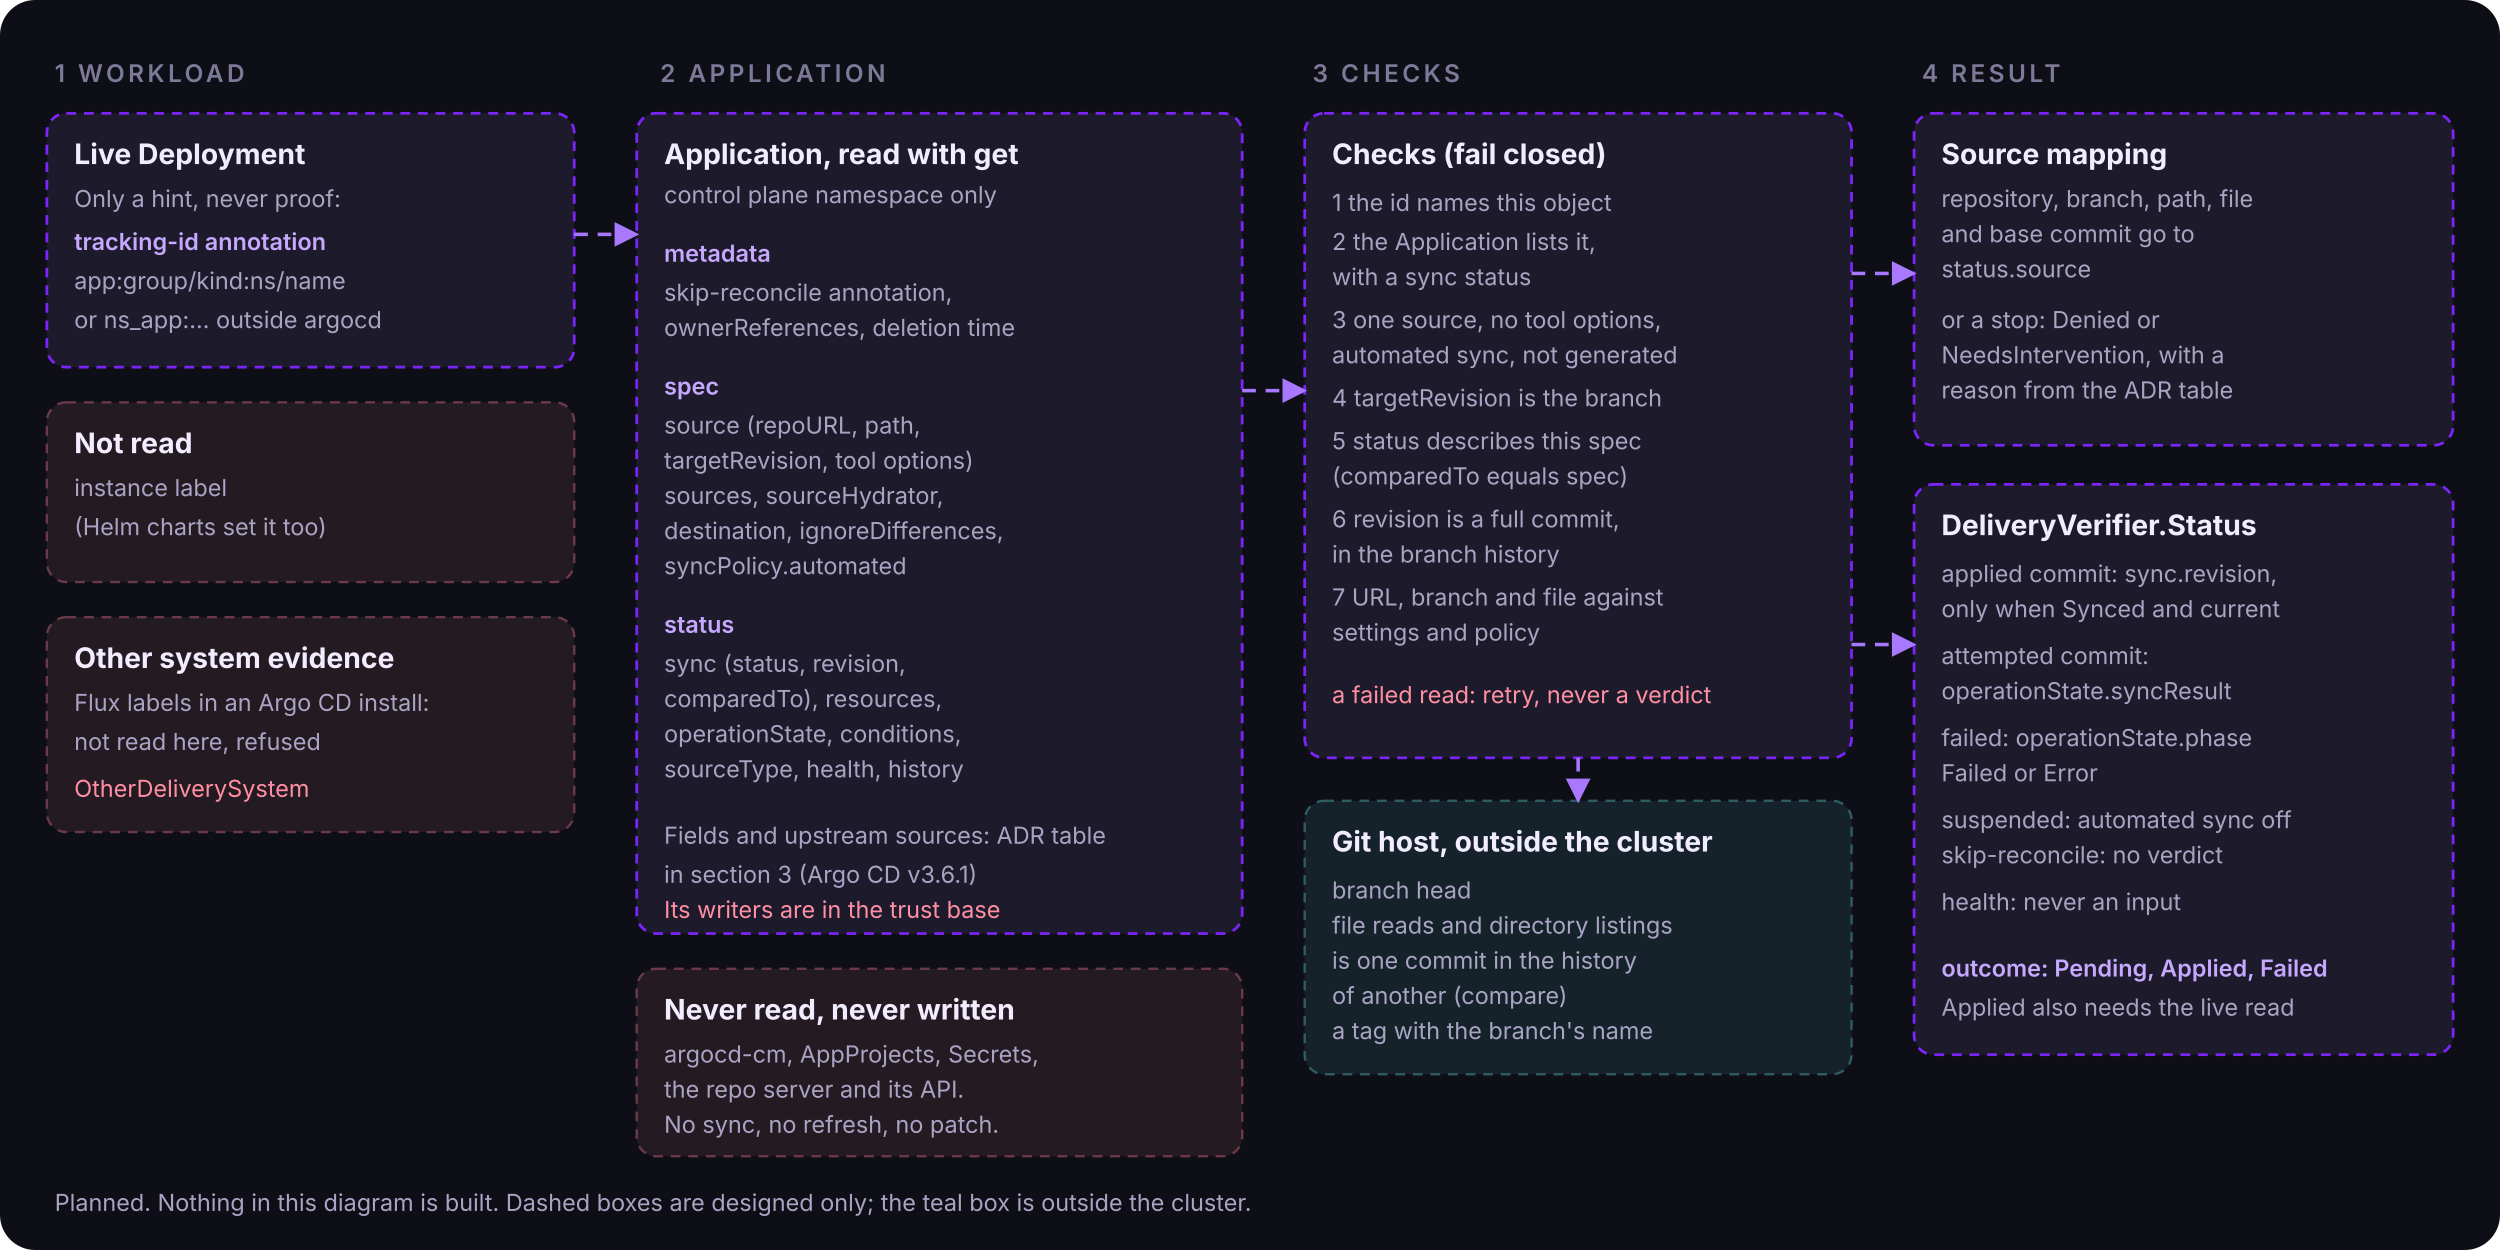
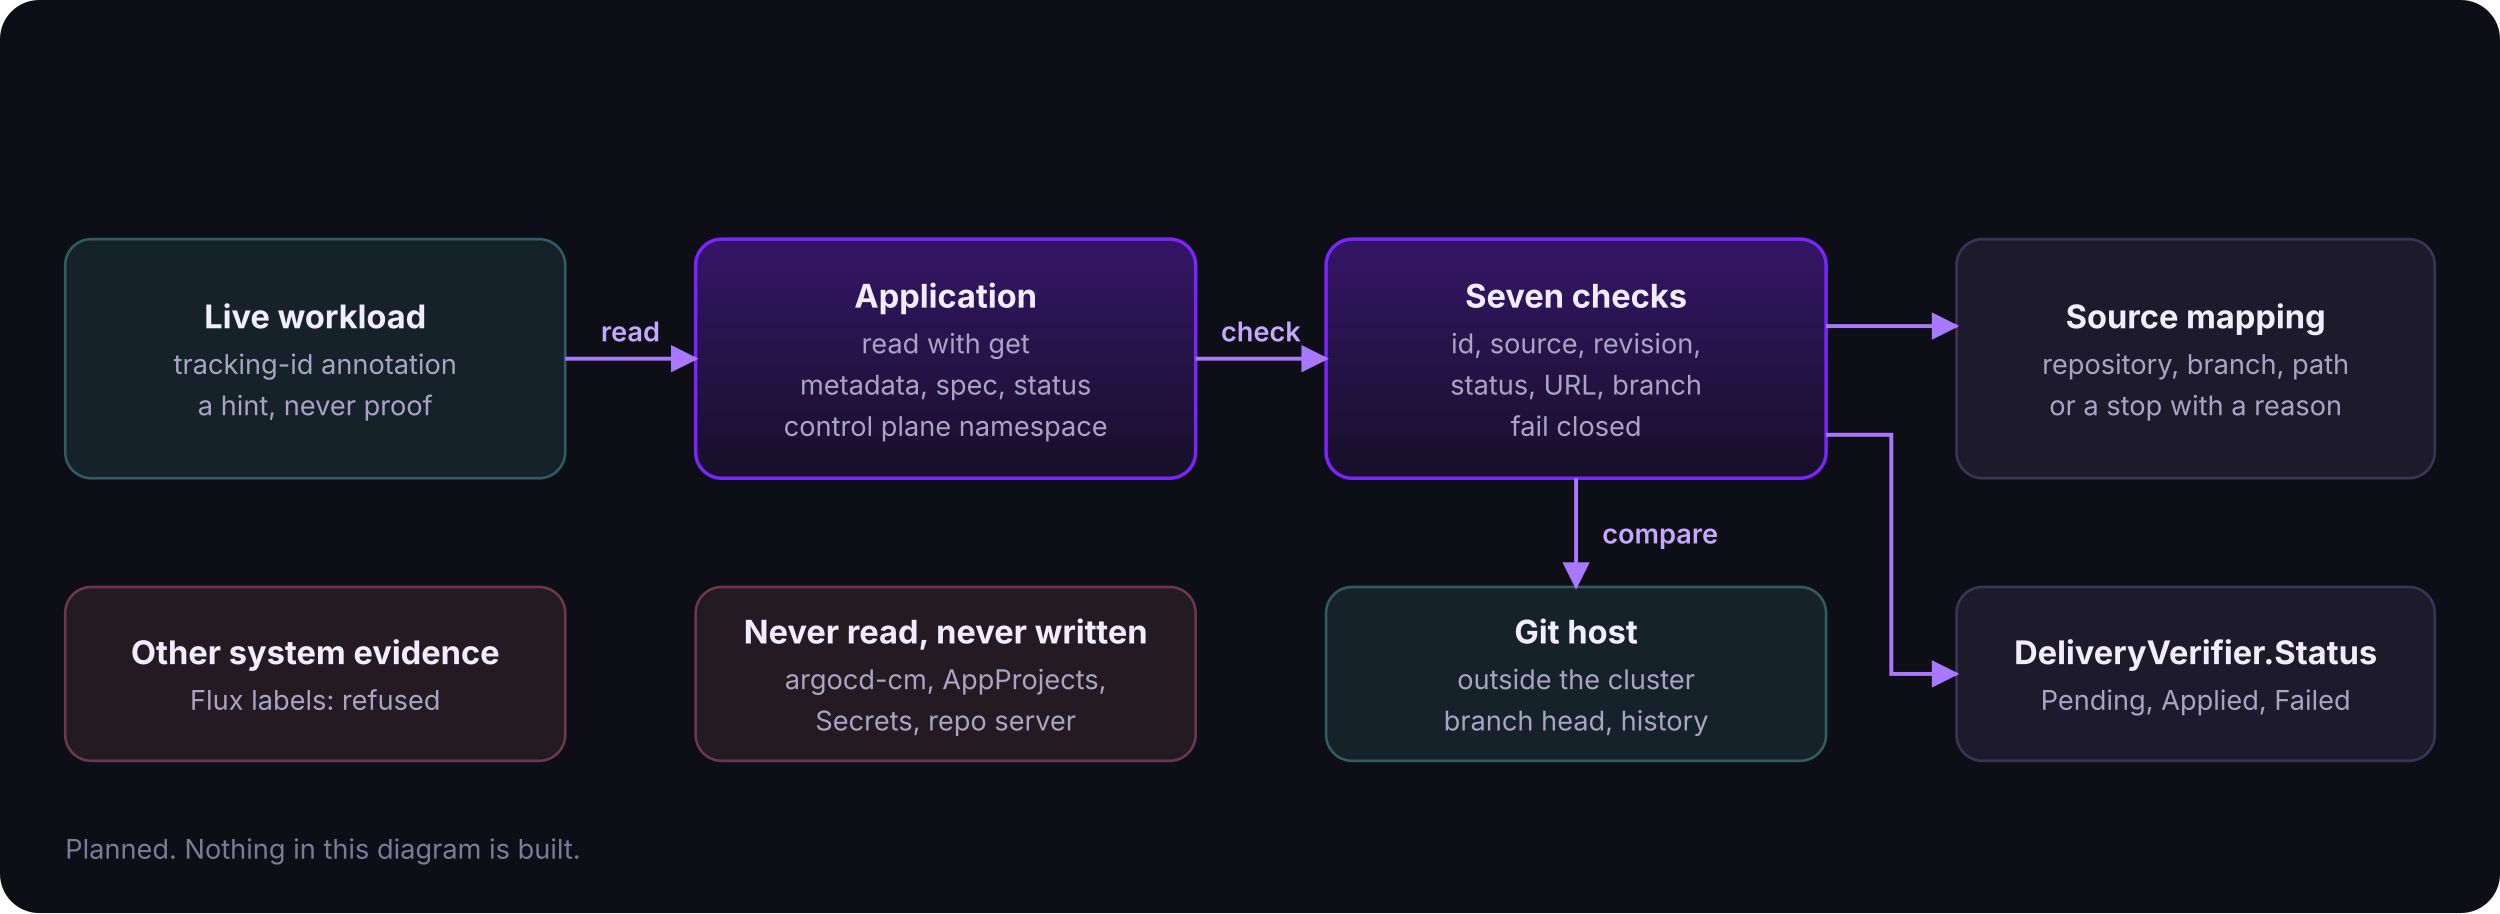
- <svg xmlns="http://www.w3.org/2000/svg" viewBox="0 0 1280 640" role="img" aria-labelledby="t d" font-family="Inter, 'Segoe UI', system-ui, -apple-system, sans-serif">
+ <svg xmlns="http://www.w3.org/2000/svg" viewBox="0 0 1150 420" role="img" aria-labelledby="t d" font-family="Inter, 'Segoe UI', system-ui, -apple-system, sans-serif">
  <defs>
    <marker id="a" viewBox="0 0 10 10" refX="9" refY="5" markerWidth="7" markerHeight="7" orient="auto-start-reverse">
      <path d="M0 0 10 5 0 10z" fill="#a879ff" />
    </marker>
+     <linearGradient id="glow" x1="0" y1="0" x2="0" y2="1">
+       <stop offset="0" stop-color="#7c24fc" stop-opacity=".35" />
+       <stop offset="1" stop-color="#7c24fc" stop-opacity=".08" />
+     </linearGradient>
    <style>
-       .lane{fill:#13121c;stroke:#2a2740}
-       .pl{fill:#1d1b2b;stroke:#7c24fc;stroke-width:1.4;stroke-dasharray:5 4}
-       .ext{fill:#16222a;stroke:#2f5d63;stroke-width:1.2;stroke-dasharray:5 4}
-       .no{fill:#241a22;stroke:#6b3a4a;stroke-width:1.2;stroke-dasharray:5 4}
-       .h{fill:#f1edff;font-size:14.5px;font-weight:650}
-       .s{fill:#a9a4c4;font-size:12px}
-       .lbl{fill:#c6a8ff;font-size:12px;font-weight:600}
-       .bad{fill:#ff8fa3;font-size:12px}
-       .lanet{fill:#7d7999;font-size:12.5px;font-weight:600;letter-spacing:.14em}
-       .f{stroke:#a879ff;stroke-width:1.8;fill:none;stroke-dasharray:7 5}
+       .box{fill:#1d1b2b;stroke:#3a3556;stroke-width:1.2}
+       .key{fill:url(#glow);stroke:#7c24fc;stroke-width:1.6}
+       .ext{fill:#16222a;stroke:#2f5d63;stroke-width:1.2}
+       .no{fill:#241a22;stroke:#6b3a4a;stroke-width:1.2}
+       .h{fill:#f1edff;font-size:15px;font-weight:650}
+       .s{fill:#a9a4c4;font-size:12.5px}
+       .f{stroke:#a879ff;stroke-width:1.8;fill:none}
+       .l{fill:#c6a8ff;font-size:12.5px;font-weight:600}
+       .n{fill:#7d7999;font-size:12.5px}
    </style>
  </defs>
-   <rect width="1280" height="640" rx="18" fill="#0e0e16" />
-   <text class="lanet" x="28" y="42">1  WORKLOAD</text>
-   <text class="lanet" x="338" y="42">2  APPLICATION</text>
-   <text class="lanet" x="672" y="42">3  CHECKS</text>
-   <text class="lanet" x="984" y="42">4  RESULT</text>
-   <rect class="pl" x="24" y="58" width="270" height="130" rx="10" />
-   <text class="h" x="38" y="84">Live Deployment</text>
-   <text class="s" x="38" y="106">Only a hint, never proof:</text>
-   <text class="lbl" x="38" y="128">tracking-id annotation</text>
-   <text class="s" x="38" y="148">app:group/kind:ns/name</text>
-   <text class="s" x="38" y="168">or ns_app:... outside argocd</text>
-   <rect class="no" x="24" y="206" width="270" height="92" rx="10" />
-   <text class="h" x="38" y="232">Not read</text>
-   <text class="s" x="38" y="254">instance label</text>
-   <text class="s" x="38" y="274">(Helm charts set it too)</text>
-   <rect class="no" x="24" y="316" width="270" height="110" rx="10" />
-   <text class="h" x="38" y="342">Other system evidence</text>
-   <text class="s" x="38" y="364">Flux labels in an Argo CD install:</text>
-   <text class="s" x="38" y="384">not read here, refused</text>
-   <text class="bad" x="38" y="408">OtherDeliverySystem</text>
-   <rect class="pl" x="326" y="58" width="310" height="420" rx="10" />
-   <text class="h" x="340" y="84">Application, read with get</text>
-   <text class="s" x="340" y="104">control plane namespace only</text>
-   <text class="lbl" x="340" y="134">metadata</text>
-   <text class="s" x="340" y="154">skip-reconcile annotation,</text>
-   <text class="s" x="340" y="172">ownerReferences, deletion time</text>
-   <text class="lbl" x="340" y="202">spec</text>
-   <text class="s" x="340" y="222">source (repoURL, path,</text>
-   <text class="s" x="340" y="240">targetRevision, tool options)</text>
-   <text class="s" x="340" y="258">sources, sourceHydrator,</text>
-   <text class="s" x="340" y="276">destination, ignoreDifferences,</text>
-   <text class="s" x="340" y="294">syncPolicy.automated</text>
-   <text class="lbl" x="340" y="324">status</text>
-   <text class="s" x="340" y="344">sync (status, revision,</text>
-   <text class="s" x="340" y="362">comparedTo), resources,</text>
-   <text class="s" x="340" y="380">operationState, conditions,</text>
-   <text class="s" x="340" y="398">sourceType, health, history</text>
-   <text class="s" x="340" y="432">Fields and upstream sources: ADR table</text>
-   <text class="s" x="340" y="452">in section 3 (Argo CD v3.6.1)</text>
-   <text class="bad" x="340" y="470">Its writers are in the trust base</text>
-   <rect class="no" x="326" y="496" width="310" height="96" rx="10" />
-   <text class="h" x="340" y="522">Never read, never written</text>
-   <text class="s" x="340" y="544">argocd-cm, AppProjects, Secrets,</text>
-   <text class="s" x="340" y="562">the repo server and its API.</text>
-   <text class="s" x="340" y="580">No sync, no refresh, no patch.</text>
-   <rect class="pl" x="668" y="58" width="280" height="330" rx="10" />
-   <text class="h" x="682" y="84">Checks (fail closed)</text>
-   <text class="s" x="682" y="108">1 the id names this object</text>
-   <text class="s" x="682" y="128">2 the Application lists it,</text>
-   <text class="s" x="682" y="146">  with a sync status</text>
-   <text class="s" x="682" y="168">3 one source, no tool options,</text>
-   <text class="s" x="682" y="186">  automated sync, not generated</text>
-   <text class="s" x="682" y="208">4 targetRevision is the branch</text>
-   <text class="s" x="682" y="230">5 status describes this spec</text>
-   <text class="s" x="682" y="248">  (comparedTo equals spec)</text>
-   <text class="s" x="682" y="270">6 revision is a full commit,</text>
-   <text class="s" x="682" y="288">  in the branch history</text>
-   <text class="s" x="682" y="310">7 URL, branch and file against</text>
-   <text class="s" x="682" y="328">  settings and policy</text>
-   <text class="bad" x="682" y="360">a failed read: retry, never a verdict</text>
-   <rect class="ext" x="668" y="410" width="280" height="140" rx="10" />
-   <text class="h" x="682" y="436">Git host, outside the cluster</text>
-   <text class="s" x="682" y="460">branch head</text>
-   <text class="s" x="682" y="478">file reads and directory listings</text>
-   <text class="s" x="682" y="496">is one commit in the history</text>
-   <text class="s" x="682" y="514">of another (compare)</text>
-   <text class="s" x="682" y="532">a tag with the branch's name</text>
-   <rect class="pl" x="980" y="58" width="276" height="170" rx="10" />
-   <text class="h" x="994" y="84">Source mapping</text>
-   <text class="s" x="994" y="106">repository, branch, path, file</text>
-   <text class="s" x="994" y="124">and base commit go to</text>
-   <text class="s" x="994" y="142">status.source</text>
-   <text class="s" x="994" y="168">or a stop: Denied or</text>
-   <text class="s" x="994" y="186">NeedsIntervention, with a</text>
-   <text class="s" x="994" y="204">reason from the ADR table</text>
-   <rect class="pl" x="980" y="248" width="276" height="292" rx="10" />
-   <text class="h" x="994" y="274">DeliveryVerifier.Status</text>
-   <text class="s" x="994" y="298">applied commit: sync.revision,</text>
-   <text class="s" x="994" y="316">only when Synced and current</text>
-   <text class="s" x="994" y="340">attempted commit:</text>
-   <text class="s" x="994" y="358">operationState.syncResult</text>
-   <text class="s" x="994" y="382">failed: operationState.phase</text>
-   <text class="s" x="994" y="400">Failed or Error</text>
-   <text class="s" x="994" y="424">suspended: automated sync off</text>
-   <text class="s" x="994" y="442">skip-reconcile: no verdict</text>
-   <text class="s" x="994" y="466">health: never an input</text>
-   <text class="lbl" x="994" y="500">outcome: Pending, Applied, Failed</text>
-   <text class="s" x="994" y="520">Applied also needs the live read</text>
-   <path class="f" d="M294 120 H326" marker-end="url(#a)" />
-   <path class="f" d="M636 200 H668" marker-end="url(#a)" />
-   <path class="f" d="M948 140 H980" marker-end="url(#a)" />
-   <path class="f" d="M948 330 H980" marker-end="url(#a)" />
-   <path class="f" d="M808 388 V410" marker-end="url(#a)" />
-   <text class="s" x="28" y="620">Planned. Nothing in this diagram is built. Dashed boxes are designed only; the teal box is outside the cluster.</text>
+   <rect width="1150" height="420" rx="18" fill="#0e0e16" />
+   <rect class="ext" x="30" y="110" width="230" height="110" rx="12" />
+   <text class="h" x="145.0" y="151.0" text-anchor="middle">Live workload</text>
+   <text class="s" x="145.0" y="172.0" text-anchor="middle">tracking-id annotation</text>
+   <text class="s" x="145.0" y="191.0" text-anchor="middle">a hint, never proof</text>
+   <rect class="no" x="30" y="270" width="230" height="80" rx="12" />
+   <text class="h" x="145.0" y="305.5" text-anchor="middle">Other system evidence</text>
+   <text class="s" x="145.0" y="326.5" text-anchor="middle">Flux labels: refused</text>
+   <rect class="key" x="320" y="110" width="230" height="110" rx="12" />
+   <text class="h" x="435.0" y="141.5" text-anchor="middle">Application</text>
+   <text class="s" x="435.0" y="162.5" text-anchor="middle">read with get</text>
+   <text class="s" x="435.0" y="181.5" text-anchor="middle">metadata, spec, status</text>
+   <text class="s" x="435.0" y="200.5" text-anchor="middle">control plane namespace</text>
+   <rect class="no" x="320" y="270" width="230" height="80" rx="12" />
+   <text class="h" x="435.0" y="296.0" text-anchor="middle">Never read, never written</text>
+   <text class="s" x="435.0" y="317.0" text-anchor="middle">argocd-cm, AppProjects,</text>
+   <text class="s" x="435.0" y="336.0" text-anchor="middle">Secrets, repo server</text>
+   <rect class="key" x="610" y="110" width="230" height="110" rx="12" />
+   <text class="h" x="725.0" y="141.5" text-anchor="middle">Seven checks</text>
+   <text class="s" x="725.0" y="162.5" text-anchor="middle">id, source, revision,</text>
+   <text class="s" x="725.0" y="181.5" text-anchor="middle">status, URL, branch</text>
+   <text class="s" x="725.0" y="200.5" text-anchor="middle">fail closed</text>
+   <rect class="ext" x="610" y="270" width="230" height="80" rx="12" />
+   <text class="h" x="725.0" y="296.0" text-anchor="middle">Git host</text>
+   <text class="s" x="725.0" y="317.0" text-anchor="middle">outside the cluster</text>
+   <text class="s" x="725.0" y="336.0" text-anchor="middle">branch head, history</text>
+   <rect class="box" x="900" y="110" width="220" height="110" rx="12" />
+   <text class="h" x="1010.0" y="151.0" text-anchor="middle">Source mapping</text>
+   <text class="s" x="1010.0" y="172.0" text-anchor="middle">repository, branch, path</text>
+   <text class="s" x="1010.0" y="191.0" text-anchor="middle">or a stop with a reason</text>
+   <rect class="box" x="900" y="270" width="220" height="80" rx="12" />
+   <text class="h" x="1010.0" y="305.5" text-anchor="middle">DeliveryVerifier.Status</text>
+   <text class="s" x="1010.0" y="326.5" text-anchor="middle">Pending, Applied, Failed</text>
+   <path class="f" d="M260 165H320" marker-end="url(#a)" />
+   <text class="l" x="290" y="157" text-anchor="middle">read</text>
+   <path class="f" d="M550 165H610" marker-end="url(#a)" />
+   <text class="l" x="580" y="157" text-anchor="middle">check</text>
+   <path class="f" d="M840 150H900" marker-end="url(#a)" />
+   <path class="f" d="M840 200H870V310H900" marker-end="url(#a)" />
+   <path class="f" d="M725 220V270" marker-end="url(#a)" />
+   <text class="l" x="737" y="250" text-anchor="start">compare</text>
+   <text class="n" x="30" y="395">Planned. Nothing in this diagram is built.</text>
</svg>
